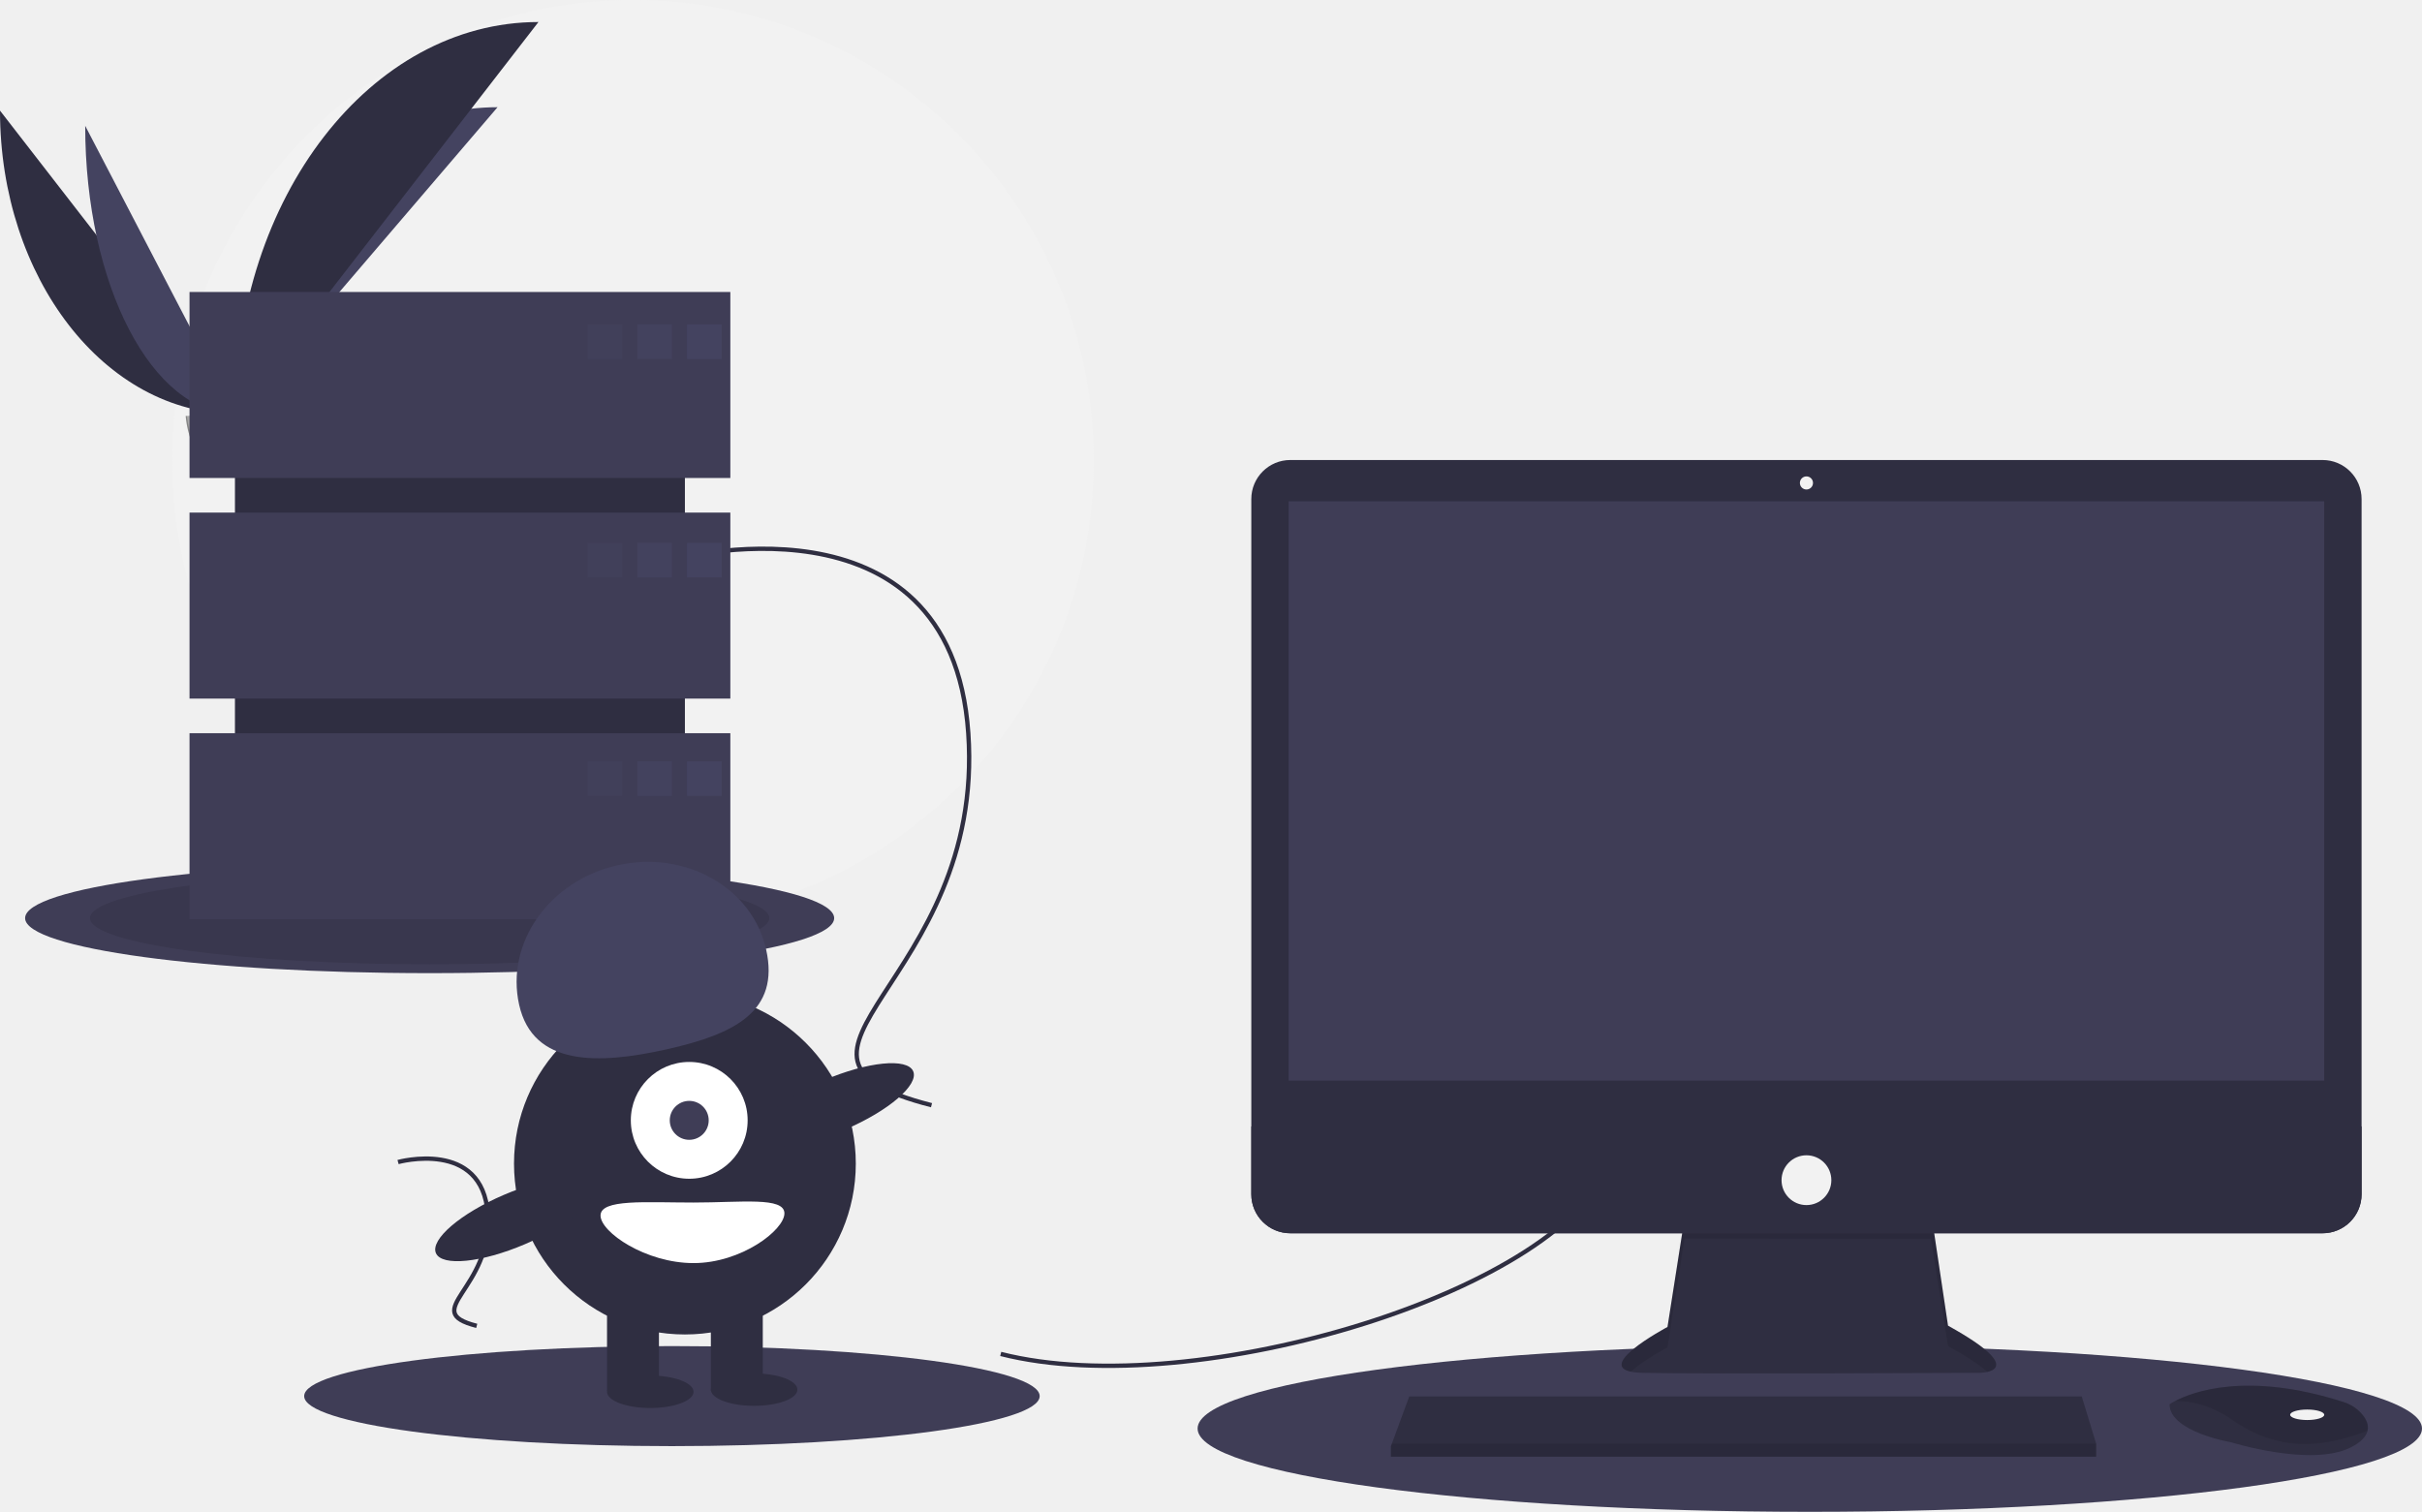
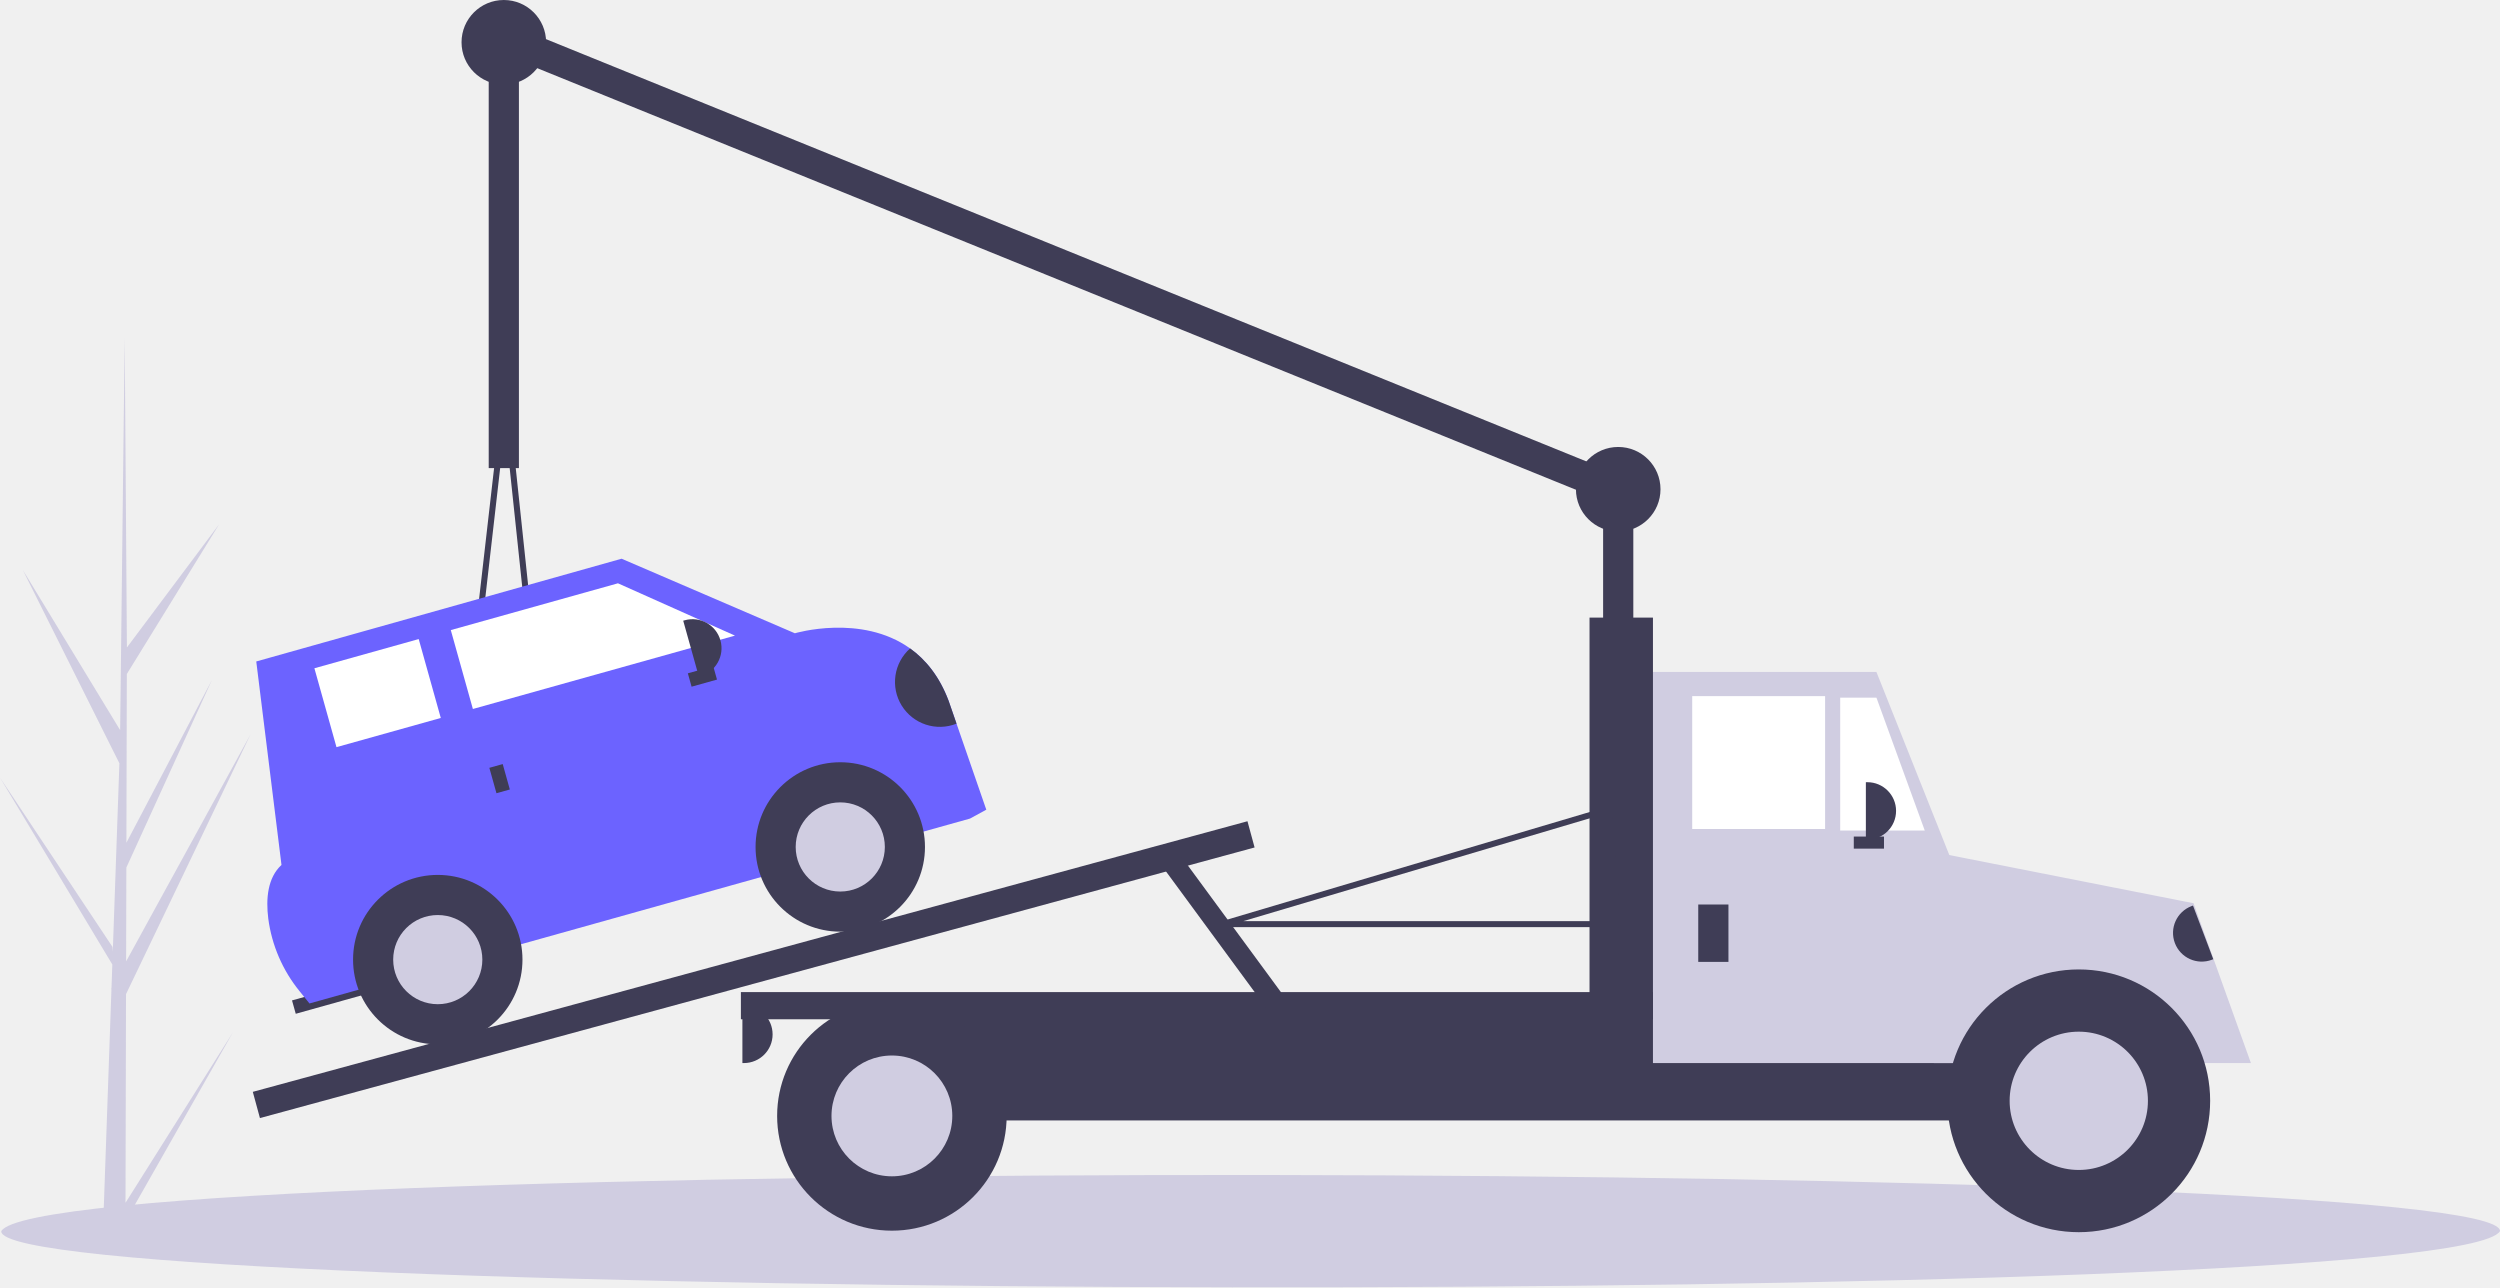
- <svg xmlns="http://www.w3.org/2000/svg" id="aa03ddf9-f8f2-4819-a4ce-be9b0a220741" data-name="Layer 1" width="1119.609" height="699" viewBox="0 0 1119.609 699">
-   <circle cx="292.609" cy="213" r="213" fill="#f2f2f2" />
-   <path d="M31.391,151.642c0,77.498,48.618,140.208,108.701,140.208" transform="translate(-31.39089 -100.5)" fill="#2f2e41" />
-   <path d="M140.092,291.851c0-78.369,54.255-141.784,121.304-141.784" transform="translate(-31.39089 -100.5)" fill="#444360" />
-   <path d="M70.775,158.668c0,73.615,31.003,133.183,69.316,133.183" transform="translate(-31.39089 -100.5)" fill="#444360" />
-   <path d="M140.092,291.851c0-100.138,62.71-181.168,140.208-181.168" transform="translate(-31.39089 -100.5)" fill="#2f2e41" />
-   <path d="M117.224,292.839s15.416-.475,20.061-3.783,23.713-7.258,24.866-1.953,23.167,26.388,5.763,26.529-40.439-2.711-45.076-5.535S117.224,292.839,117.224,292.839Z" transform="translate(-31.39089 -100.5)" fill="#a8a8a8" />
-   <path d="M168.224,311.785c-17.404.14-40.439-2.711-45.076-5.535-3.531-2.151-4.938-9.869-5.409-13.43-.326.014-.515.02-.515.02s.976,12.433,5.613,15.257,27.672,5.676,45.076,5.535c5.024-.041,6.759-1.828,6.664-4.475C173.879,310.756,171.963,311.755,168.224,311.785Z" transform="translate(-31.39089 -100.5)" opacity="0.2" />
-   <ellipse cx="198.609" cy="424.5" rx="187" ry="25.44" fill="#3f3d56" />
-   <ellipse cx="198.609" cy="424.5" rx="157" ry="21.359" opacity="0.1" />
-   <ellipse cx="836.609" cy="660.5" rx="283" ry="38.5" fill="#3f3d56" />
-   <ellipse cx="310.609" cy="645.5" rx="170" ry="23.127" fill="#3f3d56" />
-   <path d="M494,726.5c90,23,263-30,282-90" transform="translate(-31.39089 -100.5)" fill="none" stroke="#2f2e41" stroke-miterlimit="10" stroke-width="2" />
-   <path d="M341,359.5s130-36,138,80-107,149-17,172" transform="translate(-31.39089 -100.5)" fill="none" stroke="#2f2e41" stroke-miterlimit="10" stroke-width="2" />
-   <path d="M215.402,637.783s39.072-10.82,41.477,24.044-32.16,44.783-5.109,51.696" transform="translate(-31.39089 -100.5)" fill="none" stroke="#2f2e41" stroke-miterlimit="10" stroke-width="2" />
-   <path d="M810.096,663.74,802.218,714.035s-38.782,20.603-11.513,21.209,155.733,0,155.733,0,24.845,0-14.543-21.815l-7.878-52.719Z" transform="translate(-31.39089 -100.5)" fill="#2f2e41" />
-   <path d="M785.219,734.698c6.193-5.51,16.999-11.252,16.999-11.252l7.878-50.295,113.922.107,7.878,49.582c9.185,5.087,14.875,8.987,18.204,11.978,5.059-1.154,10.587-5.444-18.204-21.389l-7.878-52.719-113.922,3.03L802.218,714.035S769.63,731.35,785.219,734.698Z" transform="translate(-31.39089 -100.5)" opacity="0.1" />
-   <rect x="578.433" y="212.689" width="513.253" height="357.52" rx="18.046" fill="#2f2e41" />
-   <rect x="595.703" y="231.777" width="478.713" height="267.837" fill="#3f3d56" />
-   <circle cx="835.059" cy="223.293" r="3.03" fill="#f2f2f2" />
-   <path d="M1123.077,621.322V652.663a18.043,18.043,0,0,1-18.046,18.046H627.869A18.043,18.043,0,0,1,609.824,652.663V621.322Z" transform="translate(-31.39089 -100.5)" fill="#2f2e41" />
-   <polygon points="968.978 667.466 968.978 673.526 642.968 673.526 642.968 668.678 643.417 667.466 651.452 645.651 962.312 645.651 968.978 667.466" fill="#2f2e41" />
-   <path d="M1125.828,762.034c-.594,2.539-2.836,5.217-7.902,7.75-18.179,9.089-55.143-2.424-55.143-2.424s-28.48-4.848-28.48-17.573a22.725,22.725,0,0,1,2.497-1.485c7.643-4.044,32.984-14.021,77.918.422a18.739,18.739,0,0,1,8.541,5.597C1125.079,756.454,1126.507,759.157,1125.828,762.034Z" transform="translate(-31.39089 -100.5)" fill="#2f2e41" />
-   <path d="M1125.828,762.034c-22.251,8.526-42.084,9.162-62.439-4.975-10.265-7.126-19.591-8.89-26.59-8.756,7.643-4.044,32.984-14.021,77.918.422a18.739,18.739,0,0,1,8.541,5.597C1125.079,756.454,1126.507,759.157,1125.828,762.034Z" transform="translate(-31.39089 -100.5)" opacity="0.1" />
-   <ellipse cx="1066.538" cy="654.135" rx="7.878" ry="2.424" fill="#f2f2f2" />
-   <circle cx="835.059" cy="545.667" r="11.513" fill="#f2f2f2" />
-   <polygon points="968.978 667.466 968.978 673.526 642.968 673.526 642.968 668.678 643.417 667.466 968.978 667.466" opacity="0.1" />
-   <rect x="108.609" y="159" width="208" height="242" fill="#2f2e41" />
-   <rect x="87.609" y="135" width="250" height="86" fill="#3f3d56" />
-   <rect x="87.609" y="237" width="250" height="86" fill="#3f3d56" />
-   <rect x="87.609" y="339" width="250" height="86" fill="#3f3d56" />
-   <rect x="271.609" y="150" width="16" height="16" fill="#444360" opacity="0.4" />
-   <rect x="294.609" y="150" width="16" height="16" fill="#444360" opacity="0.8" />
-   <rect x="317.609" y="150" width="16" height="16" fill="#444360" />
-   <rect x="271.609" y="251" width="16" height="16" fill="#444360" opacity="0.4" />
-   <rect x="294.609" y="251" width="16" height="16" fill="#444360" opacity="0.8" />
-   <rect x="317.609" y="251" width="16" height="16" fill="#444360" />
-   <rect x="271.609" y="352" width="16" height="16" fill="#444360" opacity="0.4" />
-   <rect x="294.609" y="352" width="16" height="16" fill="#444360" opacity="0.8" />
-   <rect x="317.609" y="352" width="16" height="16" fill="#444360" />
-   <circle cx="316.609" cy="538" r="79" fill="#2f2e41" />
-   <rect x="280.609" y="600" width="24" height="43" fill="#2f2e41" />
-   <rect x="328.609" y="600" width="24" height="43" fill="#2f2e41" />
-   <ellipse cx="300.609" cy="643.5" rx="20" ry="7.5" fill="#2f2e41" />
-   <ellipse cx="348.609" cy="642.5" rx="20" ry="7.5" fill="#2f2e41" />
-   <circle cx="318.609" cy="518" r="27" fill="#fff" />
-   <circle cx="318.609" cy="518" r="9" fill="#3f3d56" />
-   <path d="M271.367,565.032c-6.379-28.568,14.012-57.434,45.544-64.475s62.265,10.41,68.644,38.978-14.519,39.104-46.051,46.145S277.746,593.6,271.367,565.032Z" transform="translate(-31.39089 -100.5)" fill="#444360" />
-   <ellipse cx="417.215" cy="611.344" rx="39.5" ry="12.4" transform="translate(-238.2867 112.9804) rotate(-23.17116)" fill="#2f2e41" />
-   <ellipse cx="269.215" cy="664.344" rx="39.5" ry="12.4" transform="translate(-271.0797 59.02084) rotate(-23.17116)" fill="#2f2e41" />
-   <path d="M394,661.5c0,7.732-19.909,23-42,23s-43-14.268-43-22,20.909-6,43-6S394,653.768,394,661.5Z" transform="translate(-31.39089 -100.5)" fill="#fff" />
+ <svg xmlns="http://www.w3.org/2000/svg" id="bf6b072d-b0c7-410f-9e86-e550d19ff3f5" data-name="Layer 1" width="1002.501" height="516.22" viewBox="0 0 1002.501 516.22">
+   <path d="M149.078,674.202l43.077-68.361-43.097,75.808-.023,7.789q-4.61-.054-9.126-.353l3.514-100.063-.046-.773.079-.148.335-9.455L98.75,503.723l45.087,67.843.135,2.003,2.654-75.601-38.72-77.518,39.023,64.234,1.815-156.701.008-.522.006.513.884,123.548,36.999-49.433L149.609,462.162l-.172,67.668,34.33-65.354-34.349,75.302-.095,37.627,49.868-90.996L149.284,590.532Z" transform="translate(-98.74955 -191.8899)" fill="#d0cde1" />
+   <rect x="642.851" y="193.767" width="12.11" height="85.984" fill="#3f3d56" />
+   <rect x="521.329" y="57.4" width="12.11" height="483.657" transform="translate(-46.96838 483.469) rotate(-67.90849)" fill="#3f3d56" />
+   <path d="M1101.249,685.583C1082.491,716.92,97.76,714.29,99.252,685.581,118.009,654.246,1102.741,656.876,1101.249,685.583Z" transform="translate(-98.74955 -191.8899)" fill="#d0cde1" />
+   <rect x="773.644" y="366.947" width="105.361" height="41.176" fill="#3f3d56" />
+   <rect x="349.778" y="403.278" width="519.539" height="46.02" fill="#3f3d56" />
+   <polygon points="783.938 426.288 659.2 426.288 659.2 269.458 752.451 269.458 783.938 348.555 783.938 426.288" fill="#d0cde1" />
+   <rect x="678.577" y="279.146" width="53.286" height="53.286" fill="#fff" />
+   <polygon points="771.827 333.038 737.918 333.038 737.918 279.752 752.451 279.752 771.827 333.038" fill="#fff" />
+   <rect x="680.999" y="362.708" width="12.11" height="23.01" fill="#3f3d56" />
+   <path d="M748.212,313.661h.606a11.505,11.505,0,0,1,11.505,11.505v0a11.505,11.505,0,0,1-11.505,11.505H748.212a0,0,0,0,1,0,0V313.661a0,0,0,0,1,0,0Z" fill="#3f3d56" />
+   <path d="M297.703,403.278h.606a11.505,11.505,0,0,1,11.505,11.505v0a11.505,11.505,0,0,1-11.505,11.505h-.606a0,0,0,0,1,0,0V403.278A0,0,0,0,1,297.703,403.278Z" fill="#3f3d56" />
+   <path d="M931.129,594.995c18.455,0,35.055,8.94,46.573,23.184h23.668l-23.01-64.096-107.178-21.138,3.028,85.234h10.346C896.075,603.935,912.674,594.995,931.129,594.995Z" transform="translate(-98.74955 -191.8899)" fill="#d0cde1" />
+   <circle cx="833.591" cy="441.426" r="52.681" fill="#3f3d56" />
+   <circle cx="833.591" cy="441.426" r="27.727" fill="#d0cde1" />
+   <circle cx="357.65" cy="447.482" r="46.02" fill="#3f3d56" />
+   <circle cx="357.65" cy="447.482" r="24.221" fill="#d0cde1" />
+   <rect x="637.401" y="247.659" width="25.432" height="183.474" fill="#3f3d56" />
+   <rect x="297.097" y="397.829" width="365.736" height="10.899" fill="#3f3d56" />
+   <rect x="194.303" y="575.272" width="413.358" height="10.899" transform="translate(-237.1354 -66.25763) rotate(-15.21949)" fill="#3f3d56" />
+   <rect x="585.082" y="530.057" width="8.477" height="70.856" transform="translate(-319.1748 266.9006) rotate(-36.31135)" fill="#3f3d56" />
+   <rect x="743.368" y="335.46" width="12.11" height="4.844" fill="#3f3d56" />
+   <path d="M747.656,563.681H589.009a1.211,1.211,0,0,1-.344-2.372l155.014-46.02a1.211,1.211,0,0,1,1.552,1.066l3.633,46.02a1.211,1.211,0,0,1-1.208,1.306ZM597.343,561.259H746.345l-3.412-43.222Z" transform="translate(-98.74955 -191.8899)" fill="#3f3d56" />
+   <path d="M318.049,510.395h-.011l-34.766-.328a1.211,1.211,0,0,1-1.192-1.349l18.064-157.615a1.211,1.211,0,0,1,1.203-1.073h.005a1.212,1.212,0,0,1,1.199,1.084l16.702,157.943a1.211,1.211,0,0,1-1.205,1.338Zm-33.41-2.737,32.063.302L301.298,362.3Z" transform="translate(-98.74955 -191.8899)" fill="#3f3d56" />
+   <path d="M970.488,556.415h.606a11.505,11.505,0,0,1,11.505,11.505v0a11.505,11.505,0,0,1-11.505,11.505h-.606a0,0,0,0,1,0,0V556.415A0,0,0,0,1,970.488,556.415Z" transform="translate(1992.097 561.7655) rotate(159.2826)" fill="#3f3d56" />
+   <rect x="215.948" y="588.226" width="35.08" height="5.568" transform="translate(-249.4105 -107.0804) rotate(-15.63709)" fill="#3f3d56" />
+   <path d="M494.252,516.576l-6.521,3.56L222.839,594.28l-3.933-4.885a58.171,58.171,0,0,1-12.581-29.144c-1-7.985-.269-16.4,5.301-21.523l-10.116-81.59,146.5-41.204,69.485,29.899s26.616-7.953,46.202,6.08c6.2,4.446,11.698,11.095,15.416,20.907l3.203,9.252Z" transform="translate(-98.74955 -191.8899)" fill="#6c63ff" />
+   <circle cx="336.948" cy="339.63" r="33.967" fill="#3f3d56" />
+   <circle cx="336.948" cy="339.63" r="17.877" fill="#d0cde1" />
+   <circle cx="175.545" cy="384.807" r="33.967" fill="#3f3d56" />
+   <circle cx="175.545" cy="384.807" r="17.877" fill="#d0cde1" />
+   <polygon points="294.724 254.884 189.624 284.302 180.769 252.665 247.797 233.903 294.724 254.884" fill="#fff" />
+   <rect x="228.448" y="453.402" width="43.433" height="32.853" transform="translate(-216.1297 -107.0706) rotate(-15.63709)" fill="#fff" />
+   <rect x="296.301" y="498.839" width="5.568" height="10.58" transform="translate(-223.5644 -92.61487) rotate(-15.63709)" fill="#3f3d56" />
+   <rect x="377.636" y="457.859" width="5.568" height="10.58" transform="translate(625.1378 -219.9204) rotate(74.36291)" fill="#3f3d56" />
+   <path d="M375.626,438.706h.613A11.638,11.638,0,0,1,387.877,450.344v0a11.638,11.638,0,0,1-11.638,11.638h-.613a0,0,0,0,1,0,0V438.706A0,0,0,0,1,375.626,438.706Z" transform="translate(-206.0075 -72.32334) rotate(-15.63709)" fill="#3f3d56" />
+   <path d="M482.316,482.071a17.988,17.988,0,0,1-18.619-30.159c6.2,4.446,11.698,11.095,15.416,20.907Z" transform="translate(-98.74955 -191.8899)" fill="#3f3d56" />
+   <rect x="195.975" y="10.899" width="12.11" height="176.813" fill="#3f3d56" />
+   <circle cx="202.03" cy="16.955" r="16.955" fill="#3f3d56" />
+   <circle cx="648.906" cy="196.189" r="16.955" fill="#3f3d56" />
</svg>
